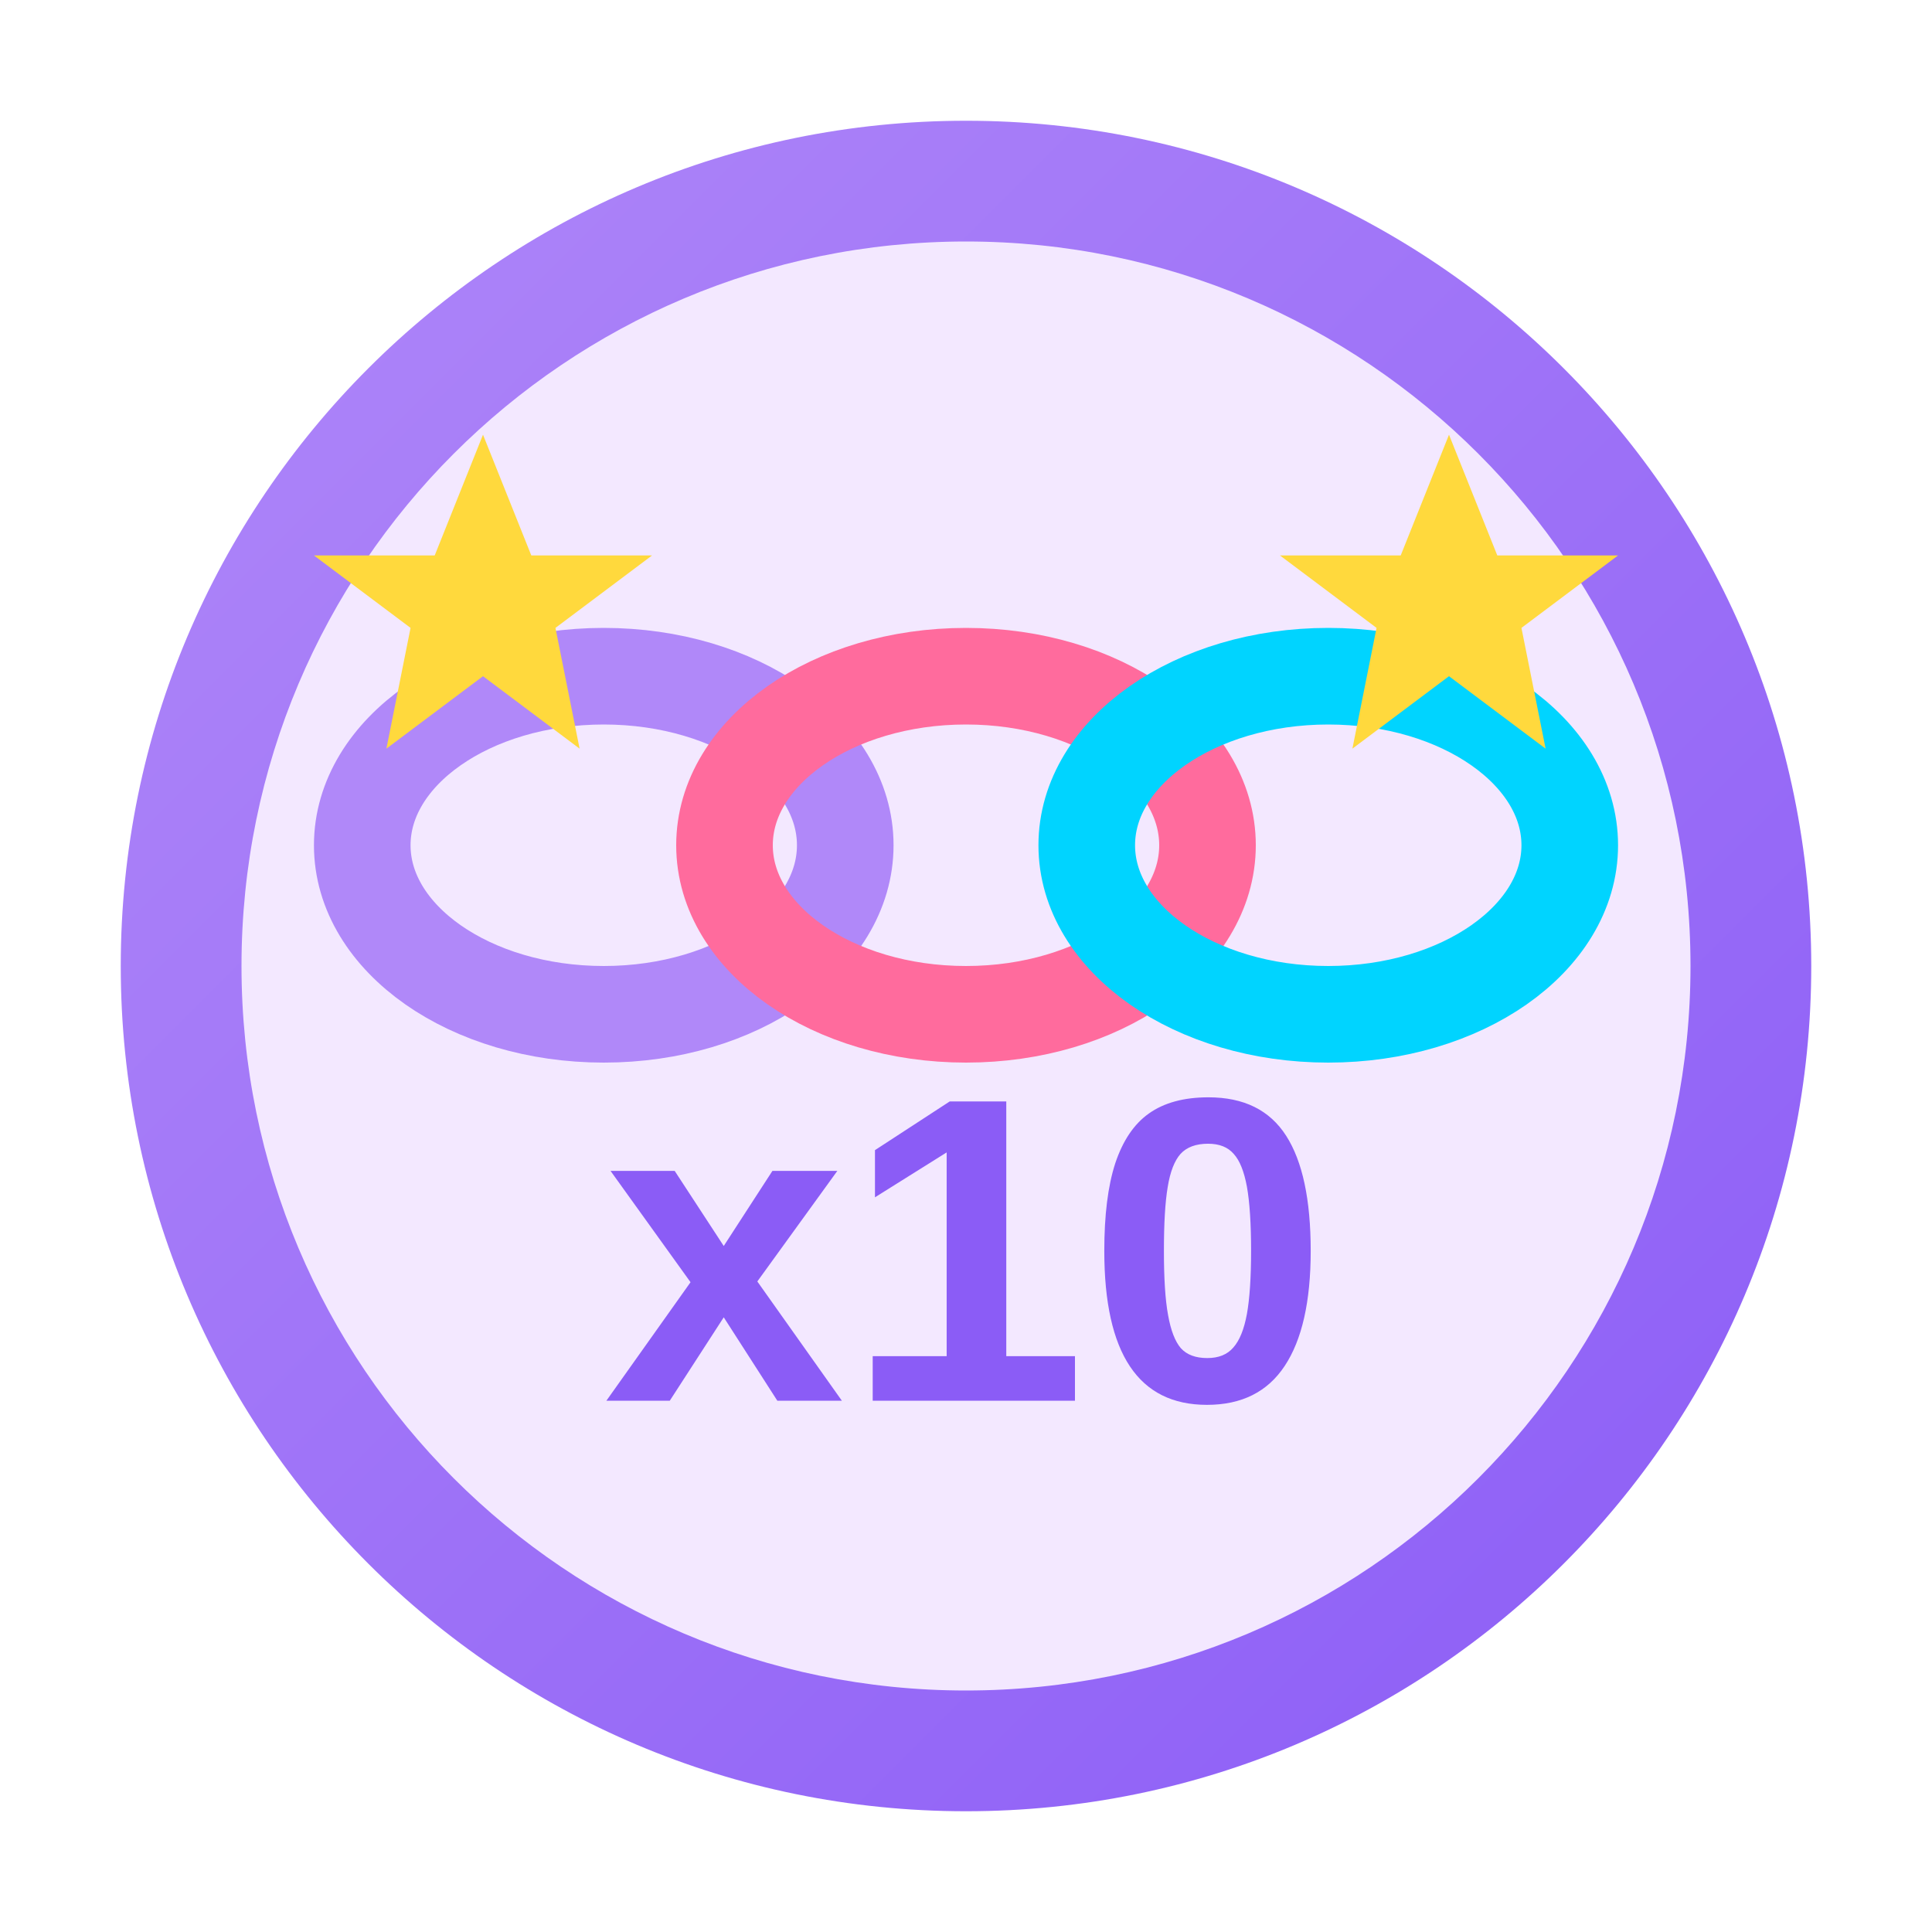
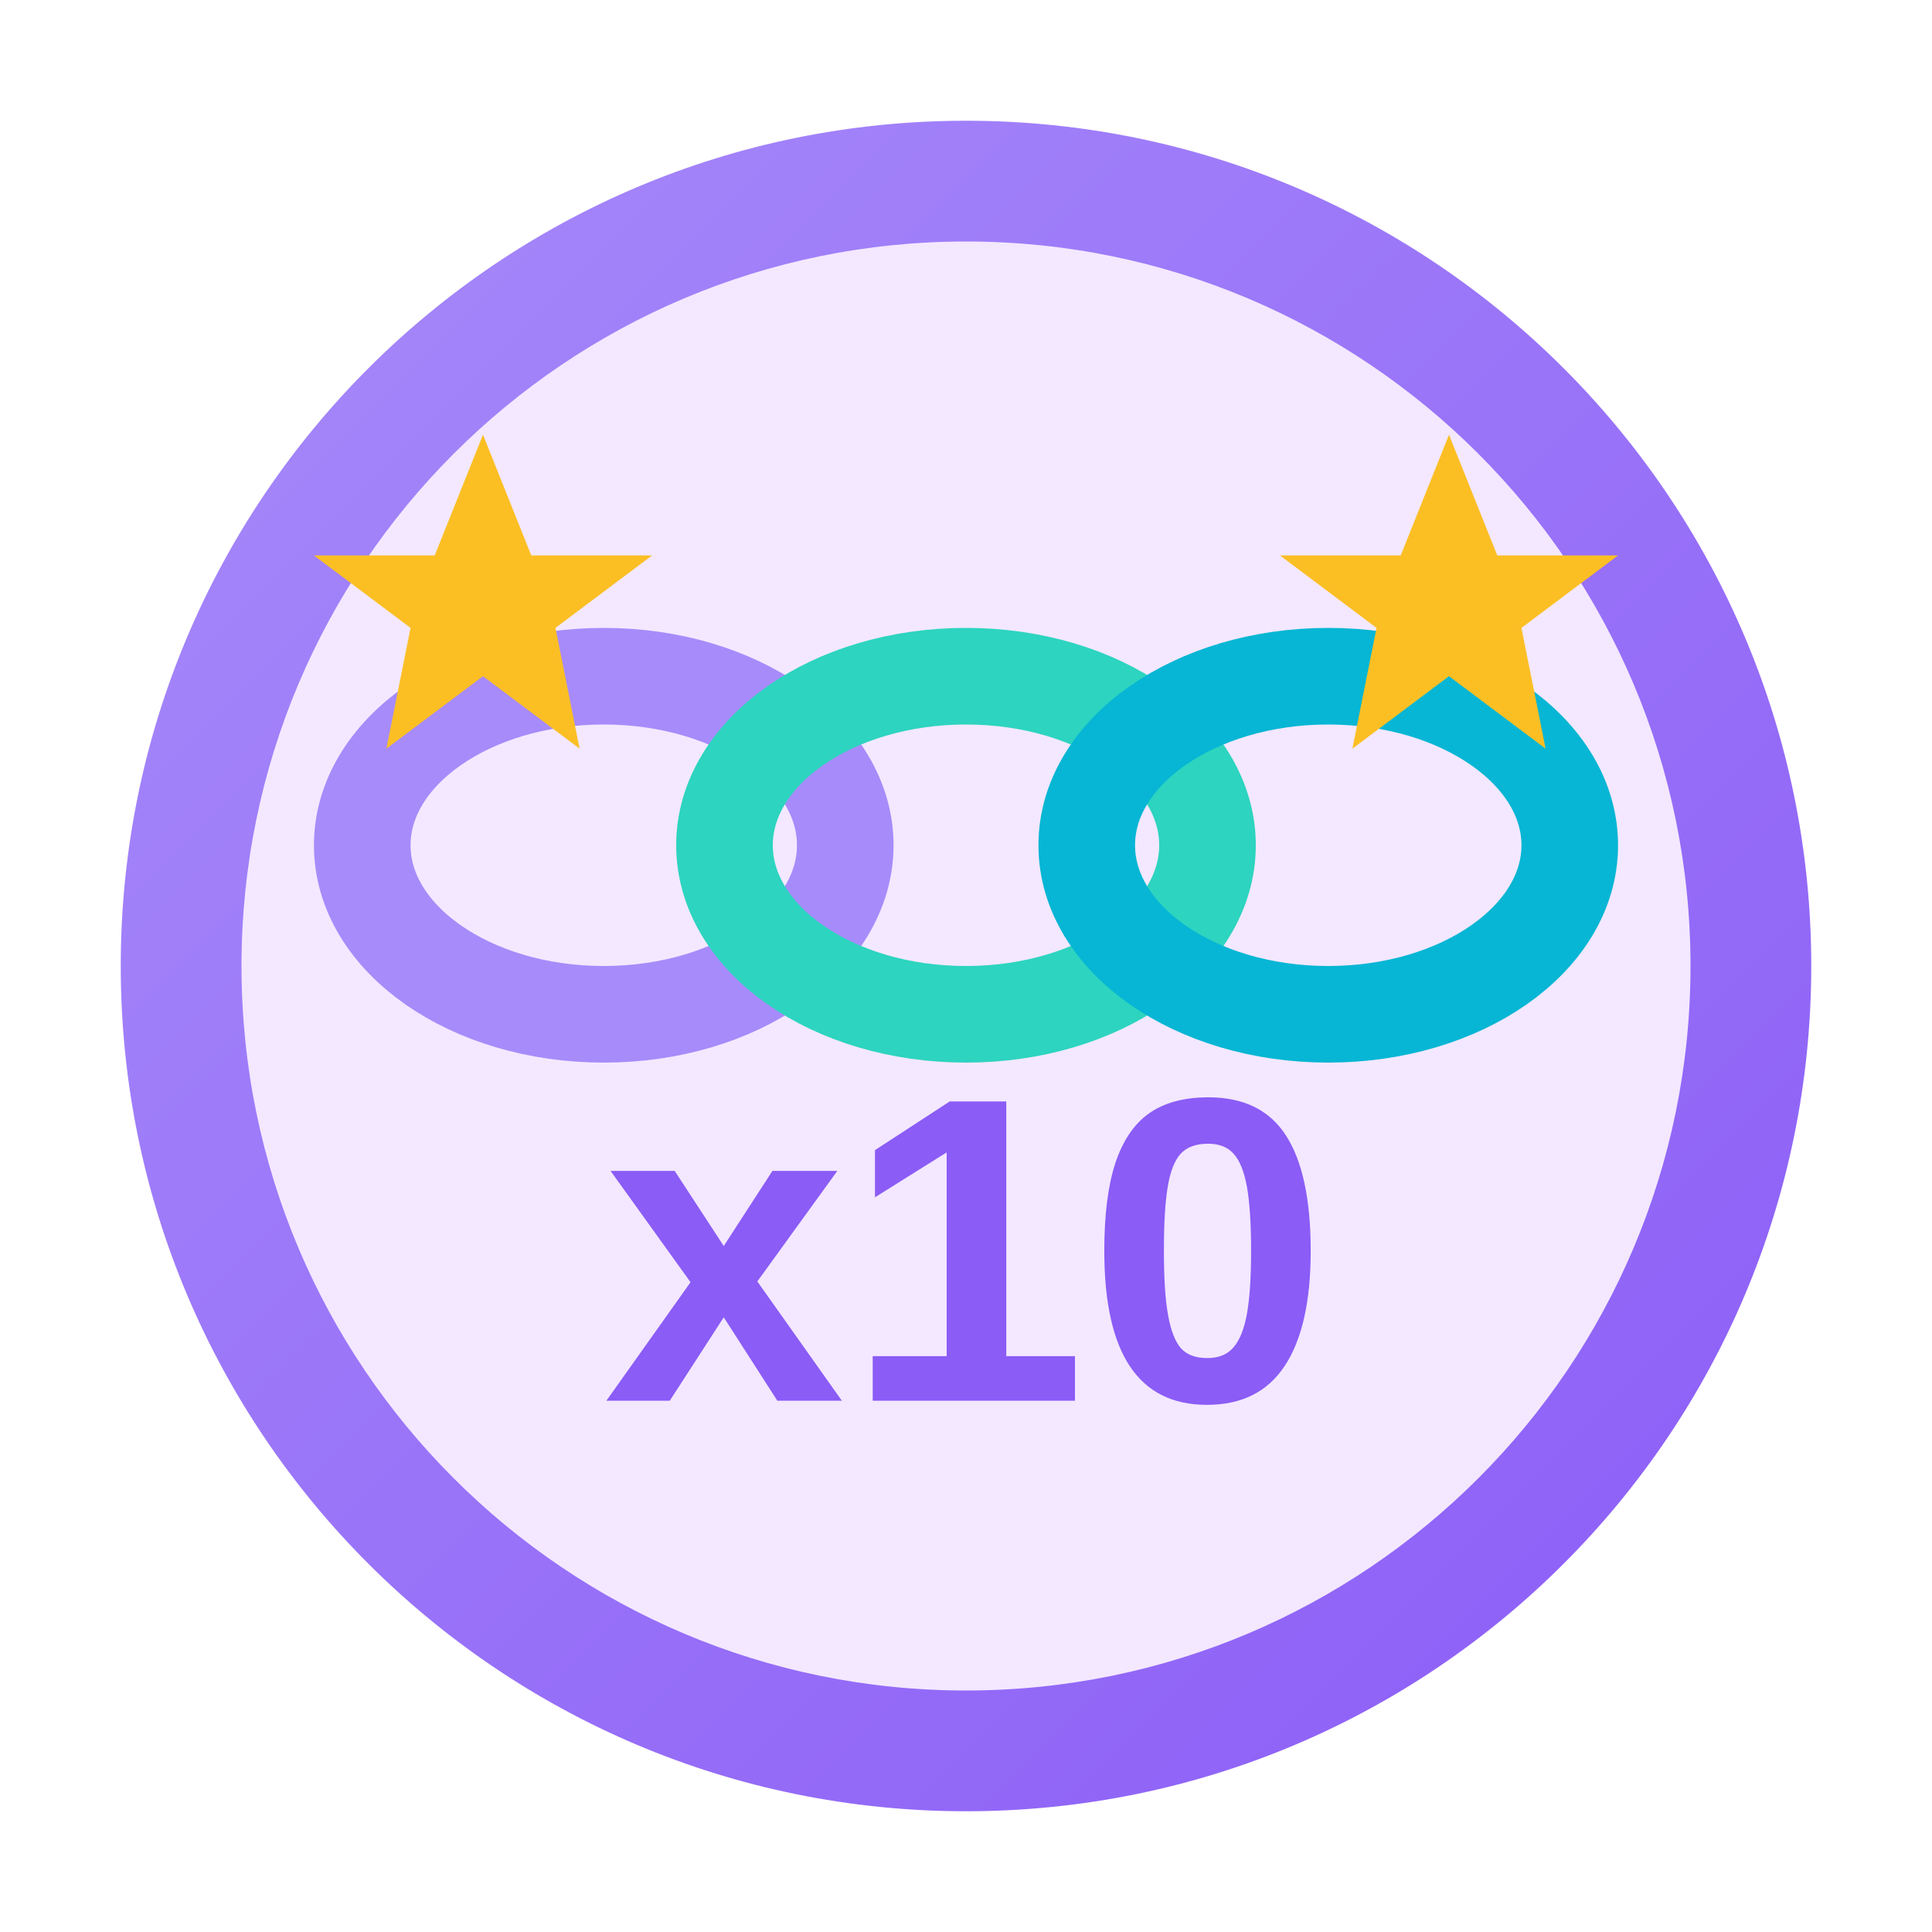
<svg xmlns="http://www.w3.org/2000/svg" viewBox="0 0 80 80">
  <defs>
    <linearGradient id="comboGrad" x1="0%" y1="0%" x2="100%" y2="100%">
-       <stop offset="0%" style="stop-color:#B088F9" />
+       <stop offset="0%" style="stop-color:#A78BFA" />
      <stop offset="100%" style="stop-color:#8B5CF6" />
    </linearGradient>
  </defs>
  <circle cx="40" cy="40" r="35" fill="url(#comboGrad)" />
  <circle cx="40" cy="40" r="30" fill="#F3E8FF" />
-   <ellipse cx="25" cy="35" rx="10" ry="7" fill="none" stroke="#B088F9" stroke-width="4" />
-   <ellipse cx="40" cy="35" rx="10" ry="7" fill="none" stroke="#FF6B9D" stroke-width="4" />
-   <ellipse cx="55" cy="35" rx="10" ry="7" fill="none" stroke="#00D4FF" stroke-width="4" />
+   <ellipse cx="25" cy="35" rx="10" ry="7" fill="none" stroke="#A78BFA" stroke-width="4" />
+   <ellipse cx="40" cy="35" rx="10" ry="7" fill="none" stroke="#2DD4BF" stroke-width="4" />
+   <ellipse cx="55" cy="35" rx="10" ry="7" fill="none" stroke="#06B6D4" stroke-width="4" />
  <text x="40" y="58" text-anchor="middle" fill="#8B5CF6" font-size="18" font-weight="bold" font-family="Arial">x10</text>
-   <polygon points="20,18 22,23 27,23 23,26 24,31 20,28 16,31 17,26 13,23 18,23" fill="#FFD93D" />
-   <polygon points="60,18 62,23 67,23 63,26 64,31 60,28 56,31 57,26 53,23 58,23" fill="#FFD93D" />
+   <polygon points="20,18 22,23 27,23 23,26 24,31 20,28 16,31 17,26 13,23 18,23" fill="#FBBF24" />
+   <polygon points="60,18 62,23 67,23 63,26 64,31 60,28 56,31 57,26 53,23 58,23" fill="#FBBF24" />
</svg>
